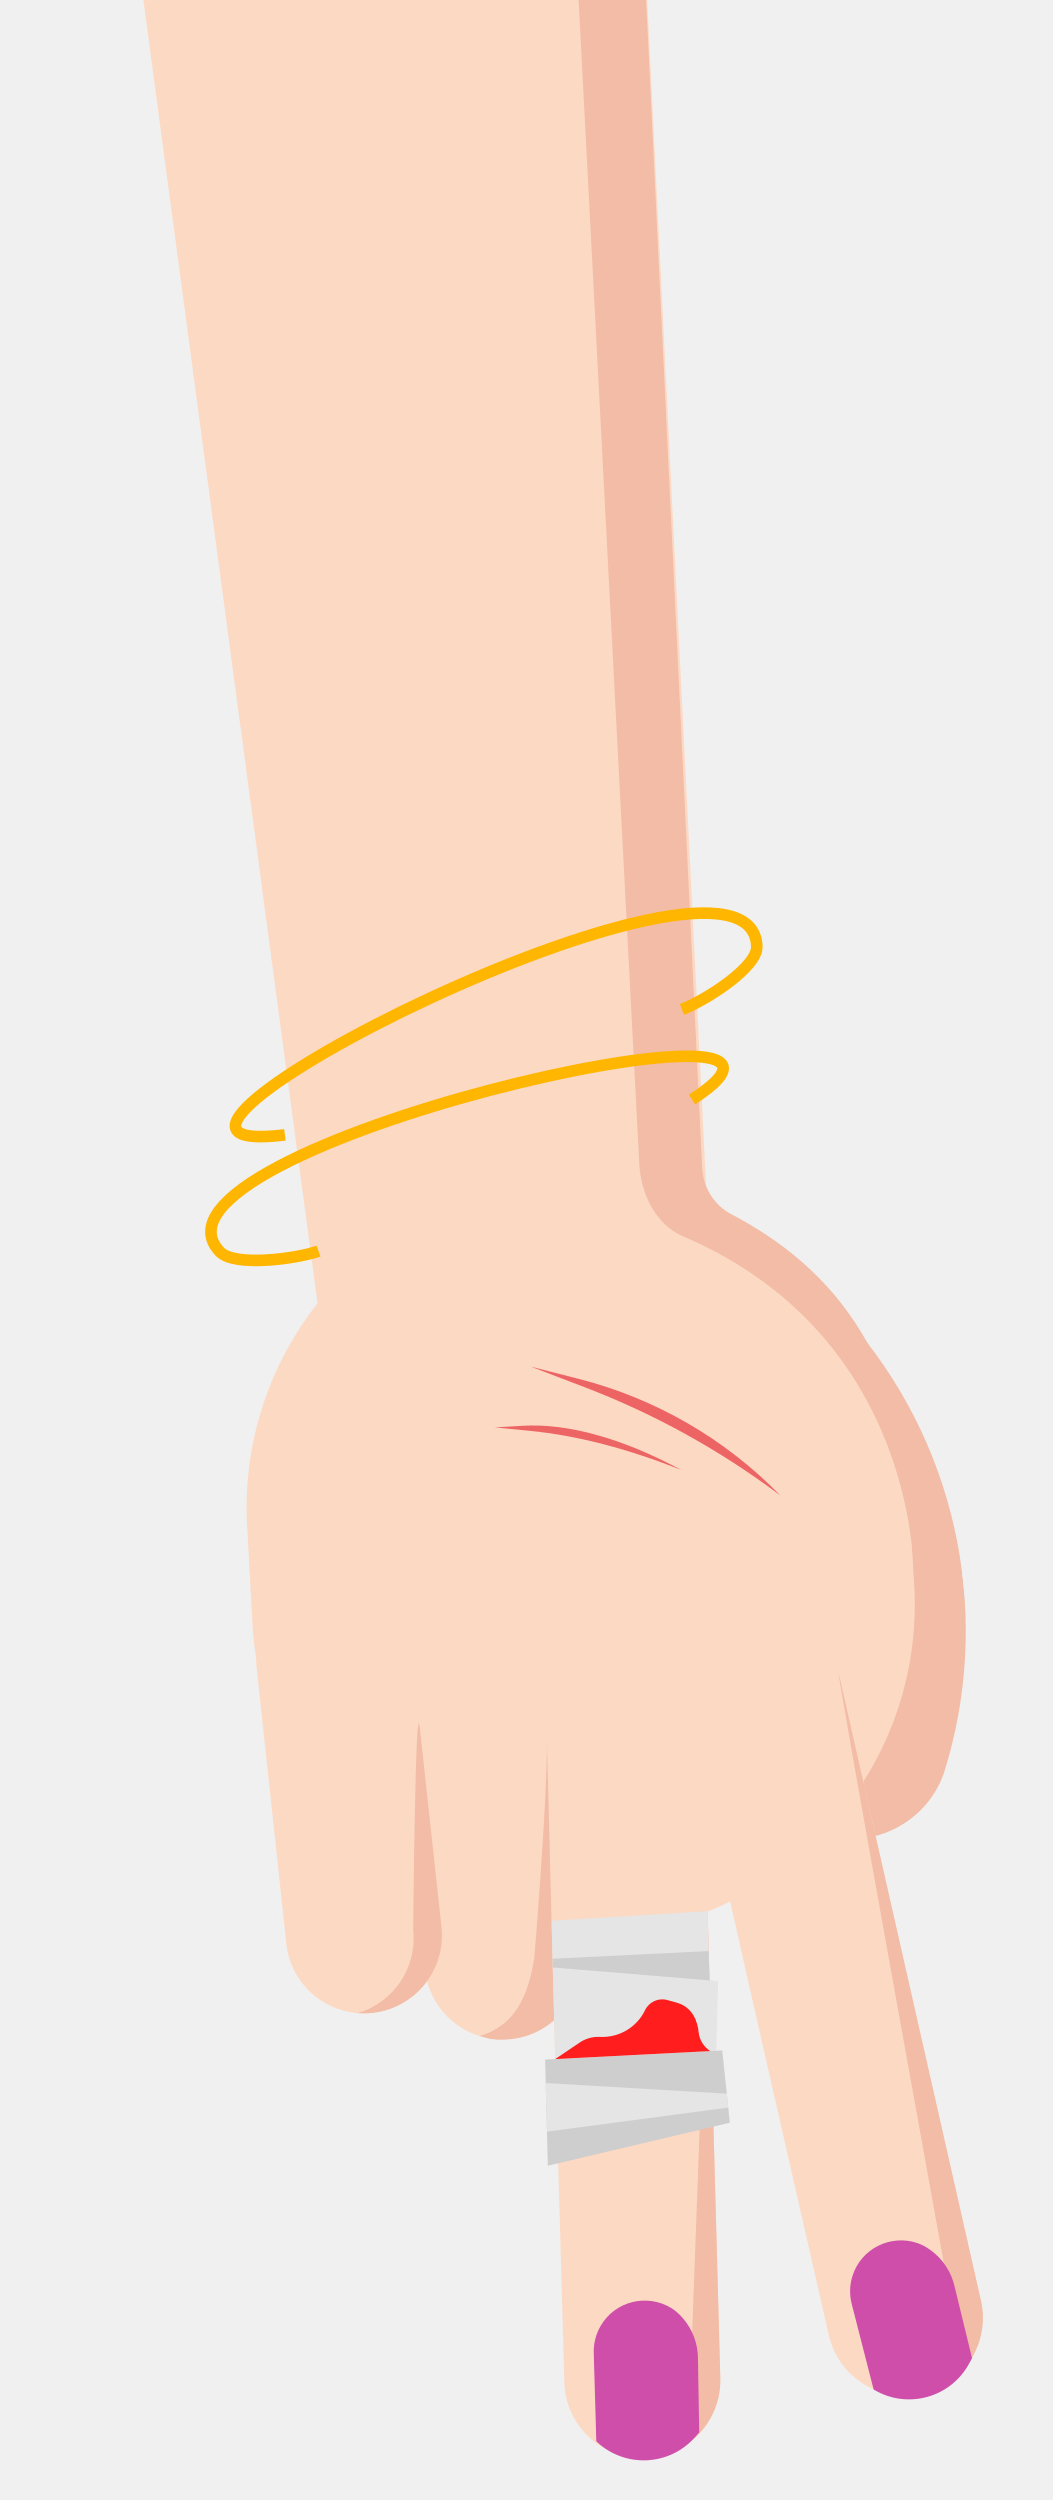
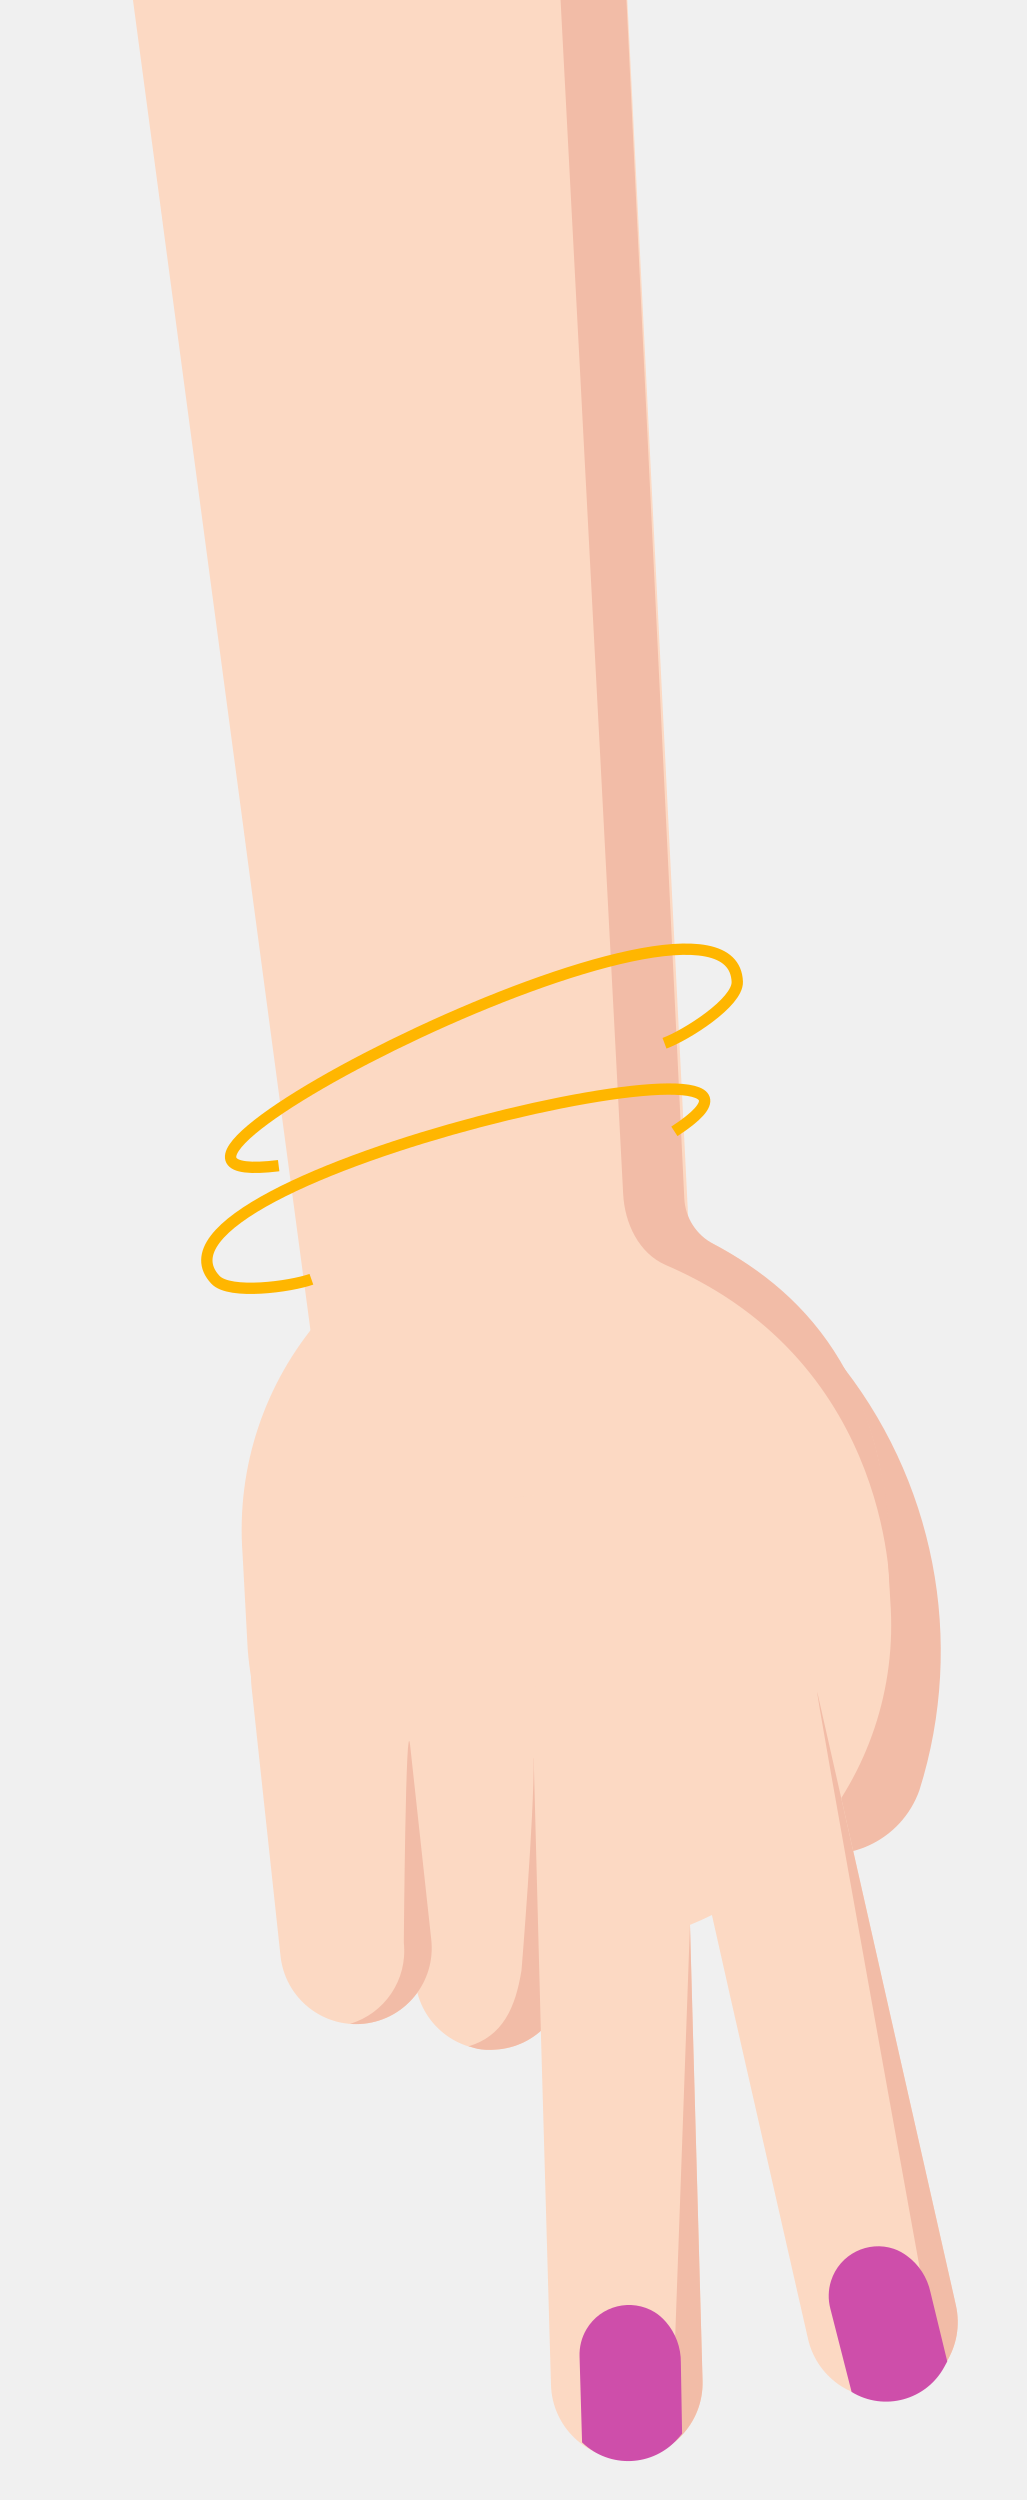
- <svg xmlns="http://www.w3.org/2000/svg" width="155" height="368" viewBox="0 0 155 368" fill="none">
-   <mask id="mask0_0_10761" style="mask-type:luminance" maskUnits="userSpaceOnUse" x="99" y="188" width="47" height="85">
-     <path fill-rule="evenodd" clip-rule="evenodd" d="M145.546 268.662L107.772 272.633L99.346 192.467L137.121 188.497L145.546 268.662Z" fill="white" />
+ <svg xmlns="http://www.w3.org/2000/svg" width="154" height="375" viewBox="0 0 154 375" fill="none">
+   <path fill-rule="evenodd" clip-rule="evenodd" d="M125.3 203.571L124.818 202.986C119.271 197.259 110.156 197.13 104.461 202.699C98.765 208.267 98.649 217.423 104.194 223.149L118.327 237.737L110.807 258.752C108.117 266.264 112.004 274.552 119.487 277.261C126.97 279.969 135.215 276.074 137.903 268.56C144.966 246.164 140.219 221.686 125.3 203.571Z" fill="#F2BCA7" />
+   <path fill-rule="evenodd" clip-rule="evenodd" d="M80.926 181.155C54.31 183.157 34.369 206.455 36.389 233.197L37.151 247.327C39.174 274.07 62.384 294.122 89.003 292.118C115.619 290.116 135.559 266.818 133.539 240.075L132.774 225.948C130.755 199.203 107.541 179.151 80.926 181.155Z" fill="#FCD9C3" />
+   <mask id="mask0_0_10643" style="mask-type:luminance" maskUnits="userSpaceOnUse" x="7" y="-110" width="115" height="339">
+     <path fill-rule="evenodd" clip-rule="evenodd" d="M121.653 219.965L41.902 228.348L7.311 -100.764L87.062 -109.146L121.653 219.965Z" fill="white" />
  </mask>
-   <g mask="url(#mask0_0_10761)">
-     <path fill-rule="evenodd" clip-rule="evenodd" d="M126.22 195.85L125.734 195.263C120.137 189.515 110.935 189.39 105.182 194.986C99.43 200.581 99.307 209.776 104.902 215.523L119.162 230.165L111.558 251.274C108.838 258.819 112.757 267.141 120.31 269.856C127.863 272.572 136.19 268.656 138.907 261.108L138.907 261.108C146.051 238.613 141.272 214.034 126.22 195.85Z" fill="#F2BCA7" />
+   <g mask="url(#mask0_0_10643)">
+     <path fill-rule="evenodd" clip-rule="evenodd" d="M103.733 192.763L90.086 -80.378C88.416 -96.265 59.347 -106.233 43.533 -104.571C27.719 -102.909 8.665 -87.882 10.335 -71.996L46.467 198.781C48.137 214.671 62.31 226.203 78.124 224.54C93.938 222.878 105.403 208.652 103.733 192.763Z" fill="#FCD9C3" />
  </g>
-   <path fill-rule="evenodd" clip-rule="evenodd" d="M81.436 173.364C54.564 175.389 34.419 198.798 36.443 225.653L37.206 239.842C39.232 266.697 62.652 286.822 89.527 284.794C116.398 282.769 136.542 259.36 134.519 232.505L133.754 218.318C131.73 191.461 108.306 171.336 81.436 173.364Z" fill="#FCD9C3" />
-   <mask id="mask1_0_10761" style="mask-type:luminance" maskUnits="userSpaceOnUse" x="7" y="-119" width="116" height="340">
-     <path fill-rule="evenodd" clip-rule="evenodd" d="M122.53 212.316L42.012 220.779L7.276 -109.712L87.794 -118.175L122.53 212.316Z" fill="white" />
+   <mask id="mask1_0_10643" style="mask-type:luminance" maskUnits="userSpaceOnUse" x="13" y="-111" width="122" height="360">
+     <path fill-rule="evenodd" clip-rule="evenodd" d="M134.495 239.975L50.037 248.852L13.226 -101.386L97.684 -110.262L134.495 239.975Z" fill="white" />
  </mask>
-   <g mask="url(#mask1_0_10761)">
-     <path fill-rule="evenodd" clip-rule="evenodd" d="M104.454 185.008L90.831 -89.286C89.154 -105.24 59.812 -115.234 43.846 -113.556C27.88 -111.878 8.635 -96.777 10.312 -80.823L46.637 191.085C48.314 207.041 62.616 218.614 78.582 216.936C94.548 215.257 106.131 200.964 104.454 185.008Z" fill="#FCD9C3" />
+   <g mask="url(#mask1_0_10643)">
+     <path fill-rule="evenodd" clip-rule="evenodd" d="M99.879 189.762C95.829 188.02 93.685 183.482 93.472 179.063L80.378 -70.684C78.708 -86.572 42.05 -95.74 26.236 -94.078C21.902 -93.622 17.914 -92.198 14.414 -90.08C18.927 -97.491 34.264 -103.597 43.533 -104.571C59.347 -106.233 88.416 -96.265 90.086 -80.378L102.646 179.782C102.785 182.665 104.45 185.241 106.995 186.584C121.257 194.112 134.682 208.106 133.539 240.075C133.539 240.075 134.572 204.683 99.879 189.762Z" fill="#F2BCA7" />
  </g>
-   <mask id="mask2_0_10761" style="mask-type:luminance" maskUnits="userSpaceOnUse" x="13" y="-120" width="123" height="362">
-     <path fill-rule="evenodd" clip-rule="evenodd" d="M135.483 232.404L50.213 241.366L13.247 -110.34L98.518 -119.302L135.483 232.404Z" fill="white" />
-   </mask>
-   <g mask="url(#mask2_0_10761)">
-     <path fill-rule="evenodd" clip-rule="evenodd" d="M100.565 181.997C96.477 180.25 94.315 175.694 94.102 171.256L81.024 -79.546C79.347 -95.5 42.344 -104.686 26.378 -103.008C22.003 -102.548 17.976 -101.116 14.441 -98.986C19.001 -106.432 34.488 -112.572 43.846 -113.556C59.812 -115.234 89.153 -105.24 90.83 -89.286L103.364 171.973C103.503 174.868 105.182 177.454 107.75 178.801C122.145 186.354 135.69 200.399 134.519 232.505C134.519 232.505 135.581 196.962 100.565 181.997Z" fill="#F2BCA7" />
-   </g>
-   <path fill-rule="evenodd" clip-rule="evenodd" d="M123.517 246.569C122.112 240.405 115.978 236.538 109.8 237.927C103.615 239.32 99.728 245.46 101.12 251.64L110.152 291.743C110.154 291.752 121.998 343.729 121.999 343.737C123.405 349.903 129.538 353.771 135.715 352.382C141.902 350.989 145.787 344.849 144.396 338.668L123.524 246.599C123.522 246.591 123.519 246.58 123.517 246.569Z" fill="#FCD9C3" />
-   <path fill-rule="evenodd" clip-rule="evenodd" d="M140.113 339.643C140.113 339.643 122.112 240.405 123.517 246.569C123.519 246.58 123.521 246.591 123.523 246.599L144.396 338.668C145.787 344.849 141.902 350.989 135.715 352.382C134.994 352.544 134.274 352.628 133.561 352.651C138.476 350.48 141.337 345.081 140.113 339.643Z" fill="#F2BCA7" />
-   <path fill-rule="evenodd" clip-rule="evenodd" d="M85.406 287.545L85.403 287.515L81.033 246.955C80.354 240.655 74.693 236.1 68.388 236.778C62.094 237.457 57.539 243.099 58.199 249.384L58.203 249.416L62.572 289.973C63.251 296.274 68.912 300.831 75.216 300.151C81.511 299.472 86.067 293.832 85.406 287.545Z" fill="#FCD9C3" />
-   <path fill-rule="evenodd" clip-rule="evenodd" d="M78.648 288.207C78.65 288.196 78.649 288.218 78.648 288.207C78.648 288.207 80.579 264.994 80.508 256.303L82.043 255.55L85.403 287.515L85.406 287.545C86.067 293.832 81.513 299.489 75.217 300.151C72.037 300.485 71.292 299.76 70.591 299.705C75.805 298.17 77.735 293.888 78.648 288.207Z" fill="#F2BCA7" />
-   <path fill-rule="evenodd" clip-rule="evenodd" d="M103.464 255.68C103.285 249.36 98.021 244.375 91.691 244.537C85.352 244.702 80.346 249.97 80.508 256.303L81.567 297.397C81.567 297.406 83.074 350.693 83.074 350.702C83.253 357.023 88.517 362.009 94.846 361.846C101.185 361.681 106.191 356.413 106.028 350.08L103.465 255.71C103.464 255.701 103.464 255.691 103.464 255.68Z" fill="#FCD9C3" />
-   <path fill-rule="evenodd" clip-rule="evenodd" d="M64.988 283.69L64.985 283.66L60.616 243.103C59.936 236.802 54.275 232.245 47.971 232.925C41.676 233.604 37.121 239.244 37.782 245.531L37.785 245.561L42.154 286.12C42.834 292.421 48.495 296.976 54.799 296.299C61.094 295.62 65.649 289.978 64.988 283.69Z" fill="#FCD9C3" />
-   <path fill-rule="evenodd" clip-rule="evenodd" d="M60.827 284.128L60.824 284.098C60.824 284.098 61.128 248.145 61.808 254.445L64.985 283.66L64.988 283.69C65.649 289.978 61.093 295.62 54.799 296.299C54.075 296.377 53.362 296.378 52.661 296.321C57.875 294.786 61.414 289.717 60.827 284.128Z" fill="#F2BCA7" />
-   <path fill-rule="evenodd" clip-rule="evenodd" d="M101.638 350.205C101.638 350.205 104.16 281.319 104.161 281.327L106.028 350.08C106.191 356.413 101.185 361.681 94.846 361.846C94.107 361.865 93.384 361.808 92.681 361.691C97.924 360.517 101.781 355.776 101.638 350.205Z" fill="#F2BCA7" />
-   <path fill-rule="evenodd" clip-rule="evenodd" d="M128.598 351.733L125.38 339.172C125.021 337.796 125.06 336.347 125.494 334.993C126.795 330.935 131.142 328.875 135 330.166C135.708 330.403 136.365 330.772 136.97 331.21C138.804 332.535 140.08 334.494 140.549 336.707L143.084 347.121L142.662 347.904C139.934 352.967 133.518 354.713 128.598 351.733Z" fill="#CE4EAA" />
-   <path fill-rule="evenodd" clip-rule="evenodd" d="M87.776 359.354L87.402 346.393C87.354 344.973 87.711 343.567 88.433 342.342C90.594 338.669 95.287 337.614 98.767 339.721C99.405 340.108 99.965 340.613 100.459 341.172C101.957 342.868 102.77 345.06 102.741 347.322L102.923 358.038L102.339 358.709C98.563 363.049 91.92 363.343 87.776 359.354Z" fill="#CE4EAA" />
-   <path d="M101.866 161.851C130.146 143.591 17.854 168.853 32.352 184.247C34.507 186.536 43.678 185.293 46.885 184.164" stroke="#FFB600" stroke-width="1.71" />
-   <path d="M41.939 167.054C6.724 171.437 110.636 118.394 111.403 139.315C111.517 142.425 103.653 147.376 100.377 148.584" stroke="#FFB600" stroke-width="1.71" />
-   <path fill-rule="evenodd" clip-rule="evenodd" d="M107.433 312.464L80.644 318.791L80.236 303.169L106.315 301.82L107.433 312.464Z" fill="#CECECE" />
-   <path fill-rule="evenodd" clip-rule="evenodd" d="M105.435 301.866L81.728 303.092L81.367 289.609L105.709 291.618L105.435 301.866Z" fill="#E5E5E5" />
-   <path fill-rule="evenodd" clip-rule="evenodd" d="M104.161 281.327L81.189 282.725L81.366 289.609L104.437 291.514L104.161 281.327Z" fill="#E5E5E5" />
-   <path fill-rule="evenodd" clip-rule="evenodd" d="M104.32 287.196L81.333 288.326L81.366 289.609L104.437 291.514L104.32 287.196Z" fill="#CECECE" />
-   <path fill-rule="evenodd" clip-rule="evenodd" d="M80.513 313.773L107.199 310.236L106.984 308.19L80.326 306.627L80.513 313.773Z" fill="#E5E5E5" />
-   <path fill-rule="evenodd" clip-rule="evenodd" d="M114.874 220.143C106.75 211.791 96.473 205.847 85.179 202.967L78.147 201.174L86.021 204.183C96.339 208.125 106.052 213.498 114.874 220.143Z" fill="#ED6464" />
-   <path fill-rule="evenodd" clip-rule="evenodd" d="M100.316 216.4C91.695 211.745 83.618 209.485 76.978 209.873L72.844 210.114L78.086 210.63C84.955 211.307 92.439 213.249 100.316 216.4Z" fill="#ED6464" />
-   <path fill-rule="evenodd" clip-rule="evenodd" d="M104.538 301.912C103.593 301.288 102.957 300.281 102.842 299.156C102.683 297.605 102.004 295.418 99.515 294.76L98.226 294.406C96.919 294.047 95.542 294.673 94.954 295.894C93.735 298.425 91.114 299.978 88.306 299.831C87.256 299.776 86.216 300.065 85.345 300.652L81.728 303.092L104.538 301.912Z" fill="#FF1D1D" />
+   <path fill-rule="evenodd" clip-rule="evenodd" d="M122.65 254.074C121.255 247.935 115.177 244.081 109.059 245.46C102.933 246.844 99.086 252.956 100.468 259.111L109.437 299.049C109.439 299.057 121.199 350.821 121.201 350.829C122.596 356.97 128.674 360.824 134.792 359.445C140.919 358.061 144.764 351.95 143.383 345.794L122.657 254.103C122.655 254.095 122.652 254.084 122.65 254.074Z" fill="#FCD9C3" />
+   <path fill-rule="evenodd" clip-rule="evenodd" d="M139.141 346.763C139.141 346.763 121.255 247.935 122.65 254.074C122.652 254.084 122.655 254.095 122.657 254.103L143.383 345.794C144.765 351.949 140.919 358.061 134.792 359.445C134.078 359.606 133.364 359.689 132.658 359.712C137.526 357.553 140.357 352.178 139.141 346.763Z" fill="#F2BCA7" />
+   <path fill-rule="evenodd" clip-rule="evenodd" d="M84.923 294.855L84.919 294.825L80.569 254.435C79.892 248.161 74.282 243.621 68.038 244.293C61.804 244.966 57.294 250.581 57.952 256.84L57.956 256.872L62.306 297.26C62.983 303.534 68.593 308.076 74.837 307.402C81.071 306.729 85.581 301.116 84.923 294.855Z" fill="#FCD9C3" />
+   <path fill-rule="evenodd" clip-rule="evenodd" d="M78.229 295.51C78.231 295.5 78.23 295.521 78.229 295.51C78.229 295.51 80.128 272.397 80.054 263.742L81.574 262.993L84.919 294.825L84.923 294.855C85.581 301.116 81.073 306.746 74.837 307.402C71.687 307.733 70.949 307.01 70.255 306.955C75.418 305.429 77.328 301.166 78.229 295.51Z" fill="#F2BCA7" />
+   <path fill-rule="evenodd" clip-rule="evenodd" d="M102.792 263.134C102.611 256.842 97.394 251.874 91.124 252.033C84.846 252.193 79.89 257.436 80.054 263.742L81.126 304.663C81.126 304.671 82.648 357.734 82.648 357.743C82.829 364.038 88.046 369.005 94.315 368.847C100.594 368.686 105.55 363.443 105.385 357.137L102.793 263.164C102.793 263.156 102.792 263.145 102.792 263.134Z" fill="#FCD9C3" />
+   <path fill-rule="evenodd" clip-rule="evenodd" d="M64.696 291.005L64.693 290.975L60.342 250.587C59.666 244.313 54.056 239.772 47.811 240.445C41.577 241.118 37.068 246.731 37.726 252.992L37.729 253.022L42.079 293.412C42.756 299.687 48.366 304.226 54.61 303.554C60.845 302.882 65.354 297.266 64.696 291.005Z" fill="#FCD9C3" />
+   <path fill-rule="evenodd" clip-rule="evenodd" d="M60.574 291.438L60.571 291.408C60.571 291.408 60.853 255.608 61.529 261.882L64.693 290.975L64.696 291.005C65.354 297.266 60.844 302.882 54.61 303.554C53.893 303.632 53.187 303.632 52.492 303.576C57.656 302.05 61.159 297.005 60.574 291.438Z" fill="#F2BCA7" />
+   <path fill-rule="evenodd" clip-rule="evenodd" d="M101.036 357.258C101.036 357.258 103.496 288.665 103.497 288.674L105.385 357.137C105.55 363.443 100.594 368.686 94.315 368.846C93.583 368.865 92.867 368.807 92.17 368.691C97.363 367.525 101.181 362.806 101.036 357.258Z" fill="#F2BCA7" />
+   <path fill-rule="evenodd" clip-rule="evenodd" d="M127.741 358.795L124.548 346.285C124.191 344.915 124.229 343.472 124.658 342.124C125.944 338.084 130.248 336.035 134.071 337.323C134.773 337.559 135.423 337.927 136.023 338.363C137.841 339.684 139.105 341.635 139.571 343.839L142.089 354.21L141.671 354.99C138.971 360.03 132.617 361.765 127.741 358.795Z" fill="#CE4EAA" />
+   <path fill-rule="evenodd" clip-rule="evenodd" d="M87.31 366.361L86.932 353.455C86.884 352.04 87.237 350.641 87.951 349.421C90.09 345.765 94.738 344.718 98.186 346.818C98.819 347.203 99.373 347.706 99.863 348.263C101.347 349.953 102.154 352.136 102.127 354.388L102.313 365.059L101.735 365.727C97.997 370.047 91.417 370.336 87.31 366.361Z" fill="#CE4EAA" />
+   <path d="M101.157 169.702C129.159 151.535 17.944 176.627 32.313 191.964C34.449 194.245 43.533 193.012 46.709 191.89" stroke="#FFB600" stroke-width="1.701" />
+   <path d="M41.8 174.849C6.921 179.194 109.819 126.434 110.591 147.267C110.706 150.364 102.919 155.29 99.675 156.49" stroke="#FFB600" stroke-width="1.701" />
</svg>
